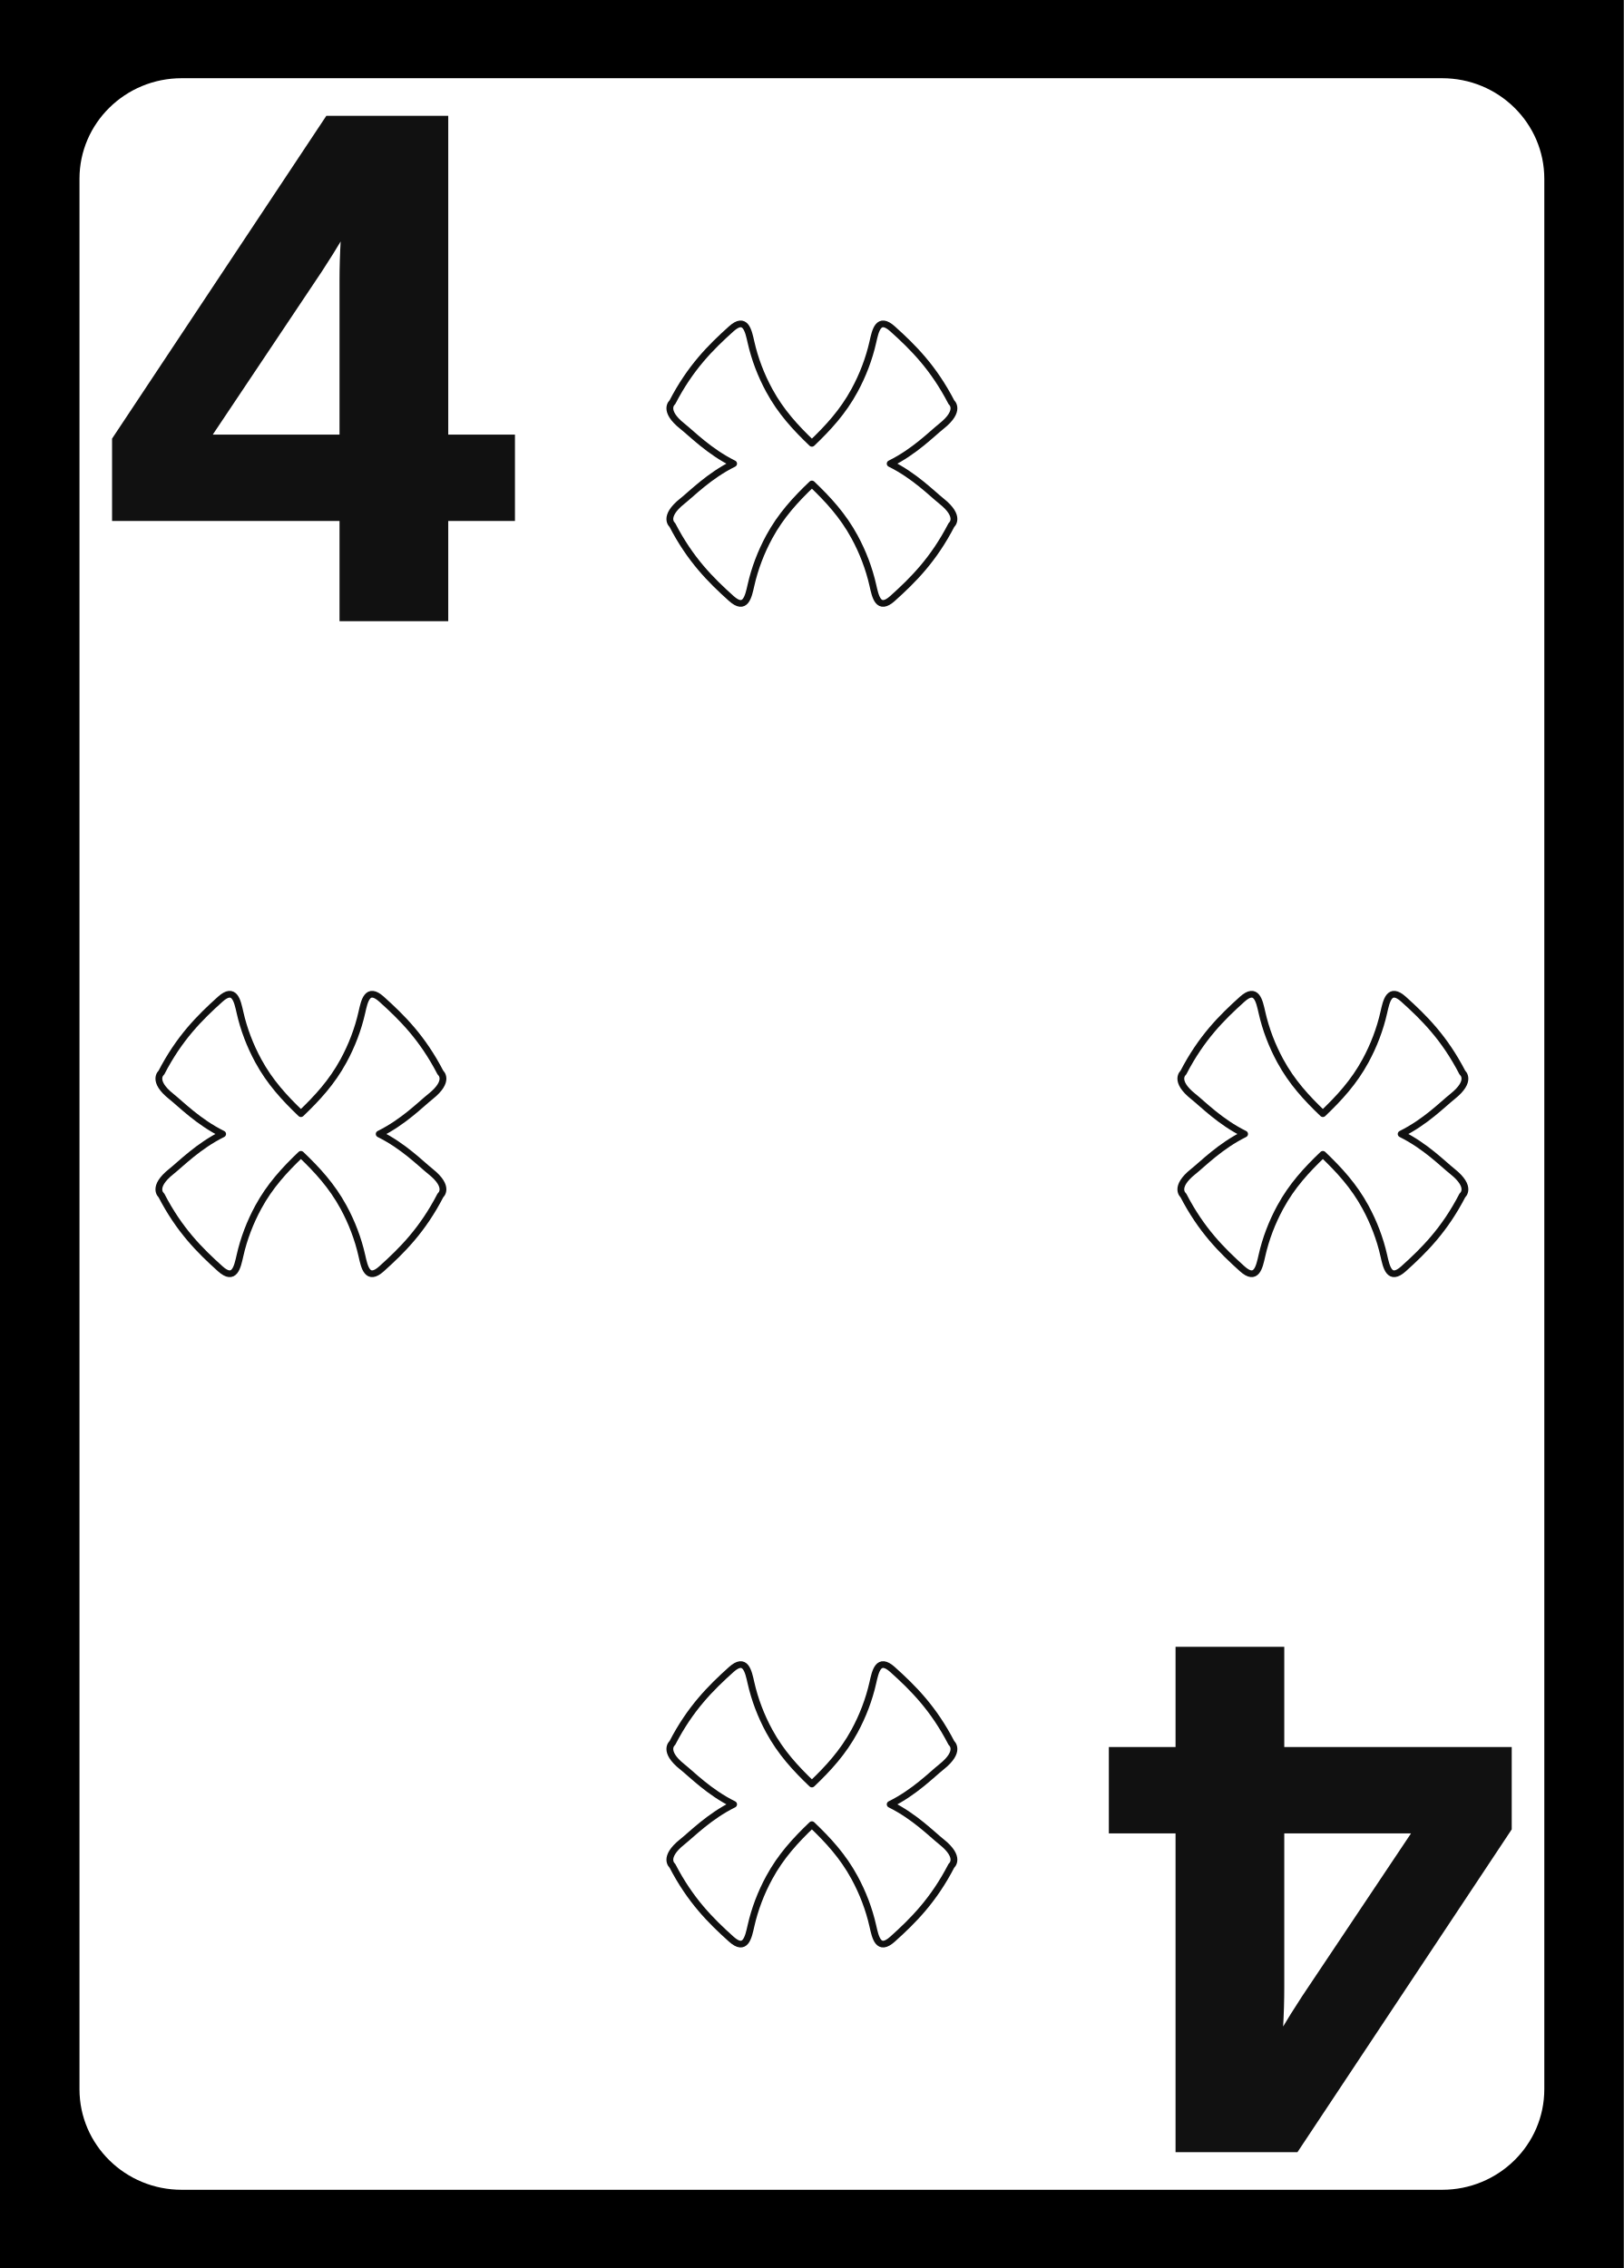
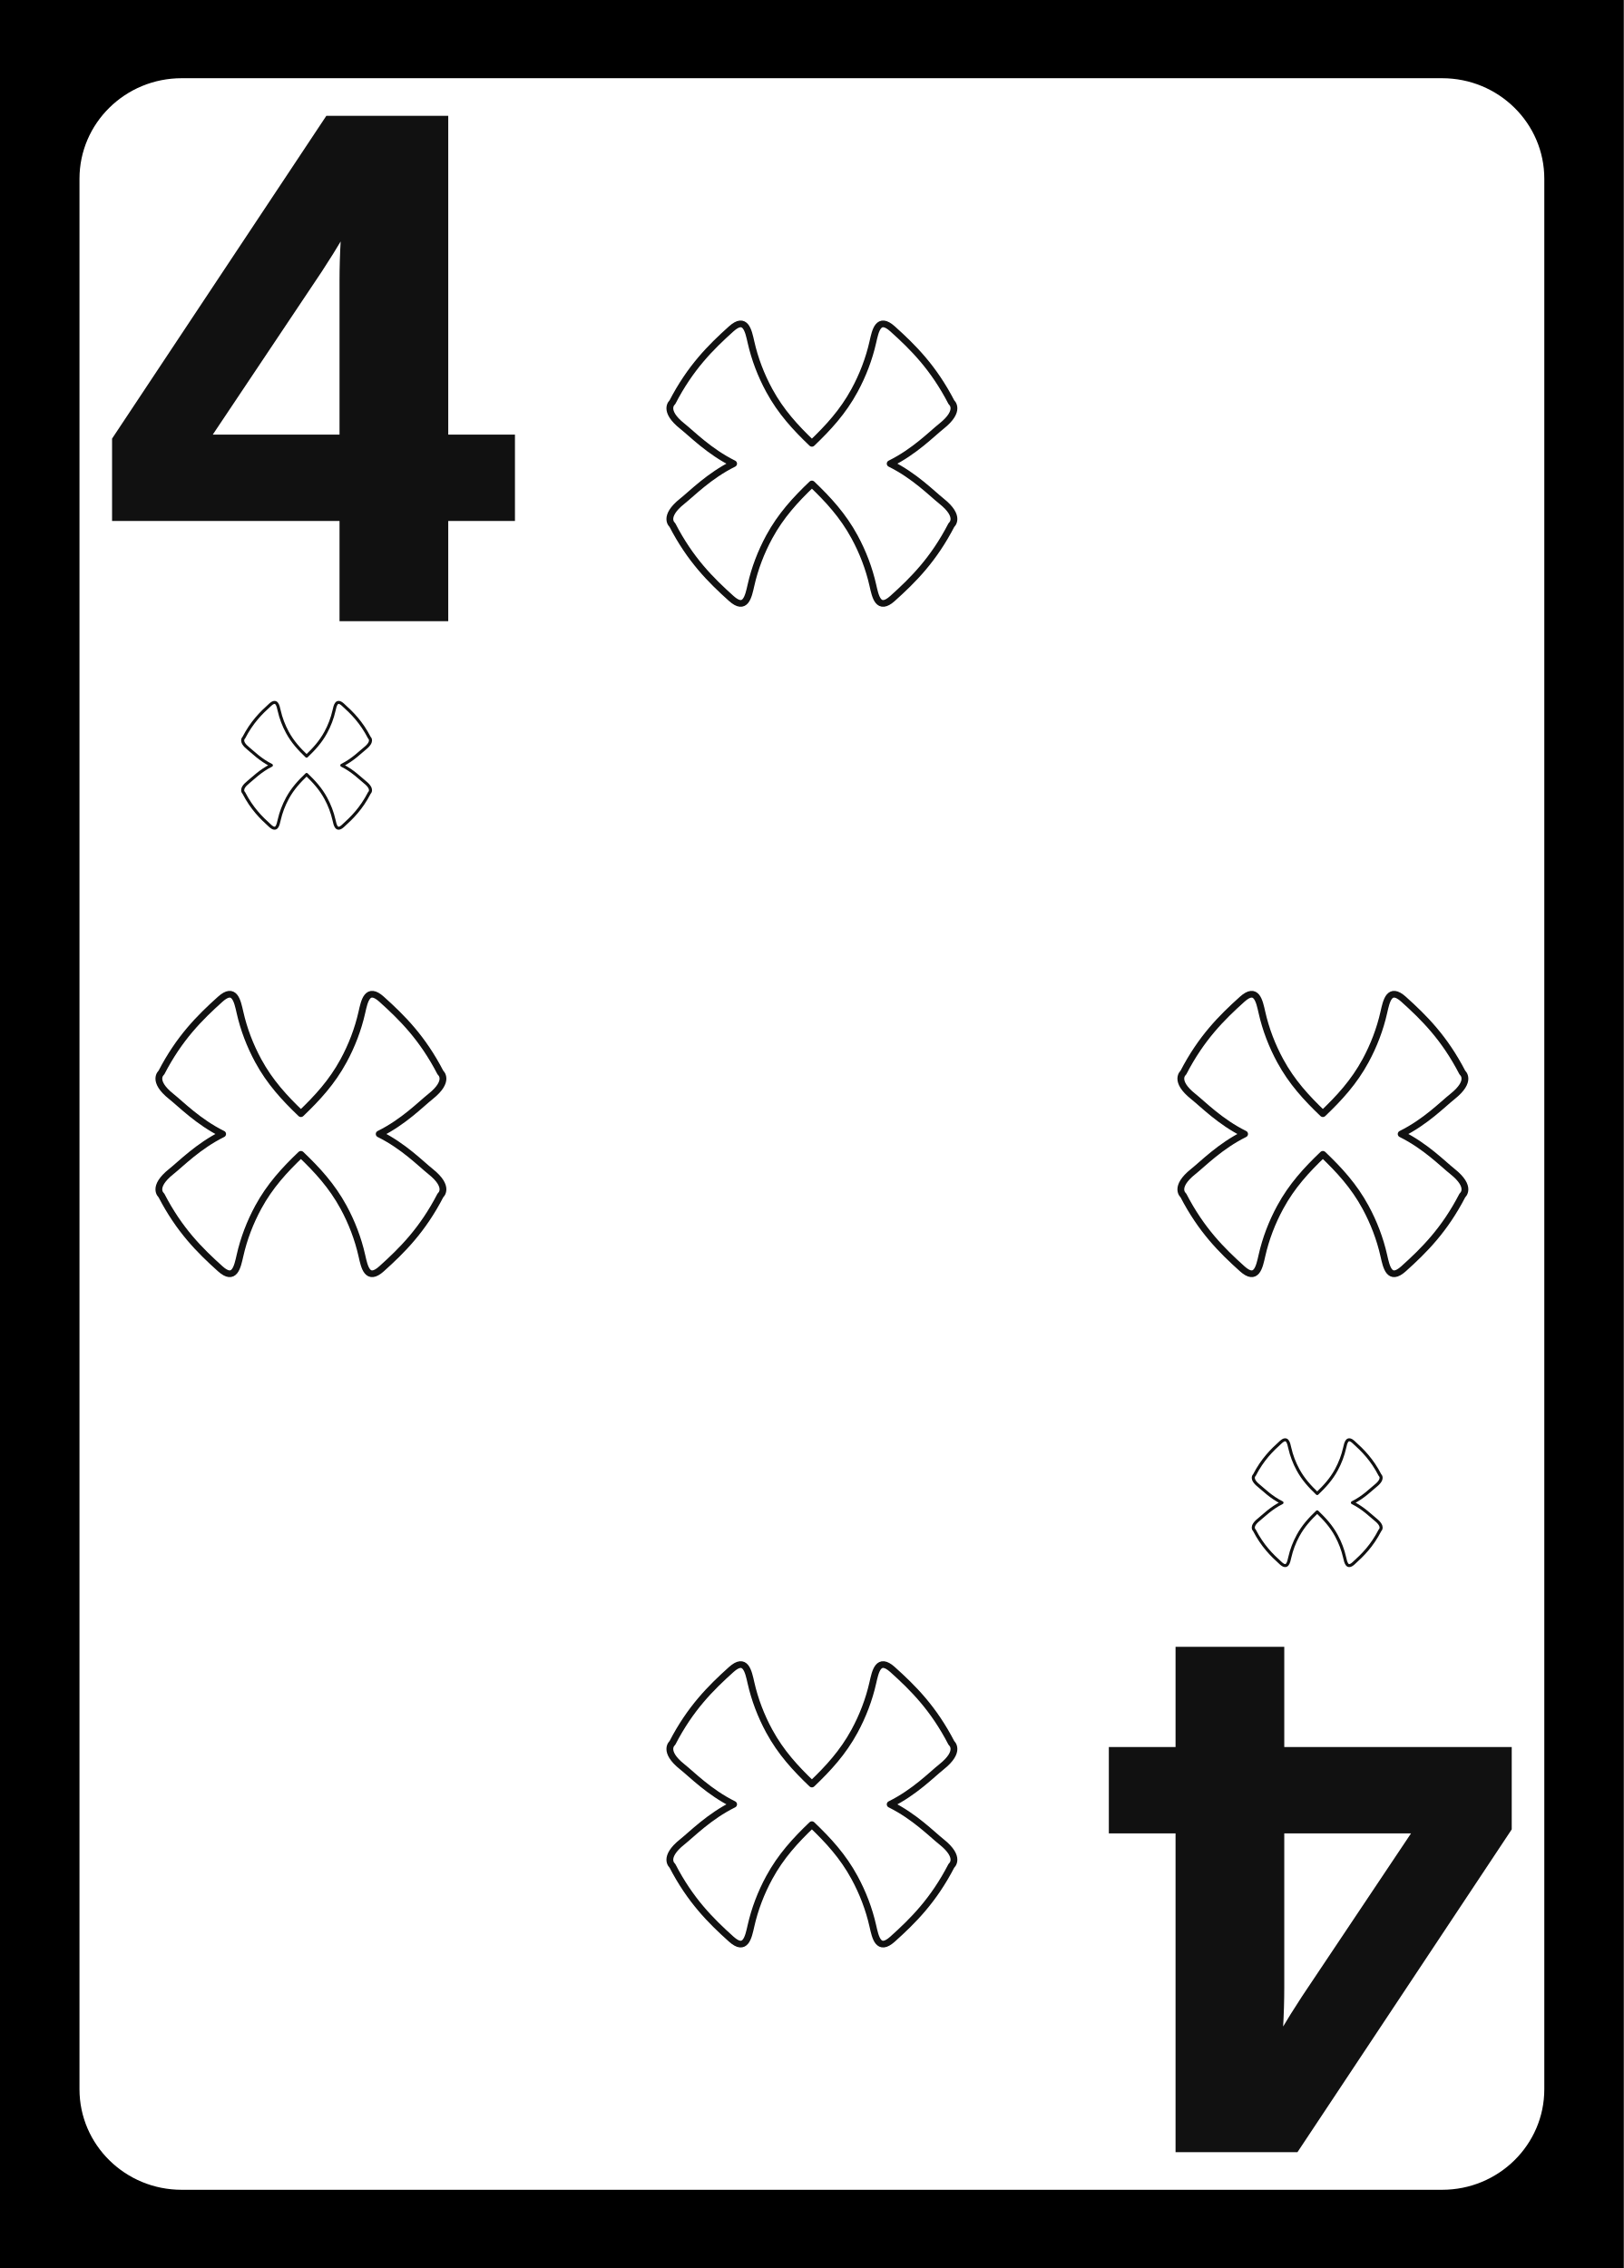
<svg xmlns="http://www.w3.org/2000/svg" width="63mm" height="88mm" viewBox="0 0 286 406" preserveAspectRatio="none" role="img" aria-labelledby="title">
  <rect width="286" height="406" fill="#000" />
  <rect x="14" y="14" width="258" height="378" rx="18" fill="white" />
  <rect x="14" y="14" width="258" height="378" rx="18" fill="#111" fill-opacity="0" />
  <text x="19" y="110" font-family="Arial,Helvetica,sans-serif" font-size="128" font-weight="700" fill="#111" stroke="#111" stroke-width="2.4" paint-order="stroke fill">4</text>
+   <g class="corner-suit-icon">
+     <g transform="translate(54 137) rotate(0) scale(0.18)">
+       <path d="M57.054 16.77C52.774 13.309 45.259 5.435 34.469 -0C45.259 -5.442 52.774 -13.309 57.054 -16.77C65.849 -23.886 61.448 -27.441 61.448 -27.441C53.538 -42.988 44.573 -52.049 35.509 -60.331C29.24 -66.052 27.966 -59.501 26.834 -54.402C25.157 -46.857 22.412 -39.57 18.775 -32.769C13.674 -23.214 7.207 -16.098 0.004 -9.097C-7.207 -16.098 -13.674 -23.214 -18.775 -32.769C-22.405 -39.57 -25.157 -46.857 -26.827 -54.402C-27.966 -59.501 -29.24 -66.052 -35.509 -60.331C-44.573 -52.049 -53.538 -42.988 -61.448 -27.441C-61.448 -27.441 -65.849 -23.886 -57.054 -16.77C-52.767 -13.309 -45.252 -5.442 -34.469 -0C-45.252 5.435 -52.767 13.309 -57.054 16.77C-65.849 23.879 -61.448 27.433 -61.448 27.433C-53.538 42.988 -44.573 52.049 -35.509 60.331C-29.24 66.052 -27.966 59.501 -26.827 54.402C-25.157 46.857 -22.405 39.569 -18.775 32.761C-13.674 23.214 -7.207 16.091 0.004 9.097C7.207 16.091 13.674 23.214 18.775 32.761C22.412 39.569 25.157 46.857 26.834 54.402C27.966 59.501 29.24 66.052 35.509 60.331C44.573 52.049 53.538 42.988 61.448 27.433C61.448 27.433 65.849 23.879 57.054 16.77Z" fill="#fff" stroke="#111" stroke-width="3" stroke-linejoin="round" />
+     </g>
+   </g>
  <g transform="translate(286 406) rotate(180)">
    <text x="19" y="110" font-family="Arial,Helvetica,sans-serif" font-size="128" font-weight="700" fill="#111" stroke="#111" stroke-width="2.4" paint-order="stroke fill">4</text>
+     <g class="corner-suit-icon">
+       <g transform="translate(54 137) rotate(0) scale(0.18)">
+         <path d="M57.054 16.77C52.774 13.309 45.259 5.435 34.469 -0C45.259 -5.442 52.774 -13.309 57.054 -16.77C65.849 -23.886 61.448 -27.441 61.448 -27.441C53.538 -42.988 44.573 -52.049 35.509 -60.331C29.24 -66.052 27.966 -59.501 26.834 -54.402C25.157 -46.857 22.412 -39.57 18.775 -32.769C13.674 -23.214 7.207 -16.098 0.004 -9.097C-7.207 -16.098 -13.674 -23.214 -18.775 -32.769C-22.405 -39.57 -25.157 -46.857 -26.827 -54.402C-27.966 -59.501 -29.24 -66.052 -35.509 -60.331C-44.573 -52.049 -53.538 -42.988 -61.448 -27.441C-61.448 -27.441 -65.849 -23.886 -57.054 -16.77C-52.767 -13.309 -45.252 -5.442 -34.469 -0C-45.252 5.435 -52.767 13.309 -57.054 16.77C-65.849 23.879 -61.448 27.433 -61.448 27.433C-53.538 42.988 -44.573 52.049 -35.509 60.331C-29.24 66.052 -27.966 59.501 -26.827 54.402C-25.157 46.857 -22.405 39.569 -18.775 32.761C-13.674 23.214 -7.207 16.091 0.004 9.097C7.207 16.091 13.674 23.214 18.775 32.761C22.412 39.569 25.157 46.857 26.834 54.402C27.966 59.501 29.24 66.052 35.509 60.331C44.573 52.049 53.538 42.988 61.448 27.433C61.448 27.433 65.849 23.879 57.054 16.77Z" fill="#fff" stroke="#111" stroke-width="3" stroke-linejoin="round" />
+       </g>
+     </g>
  </g>
  <g transform="translate(143 83) rotate(0) scale(0.4)">
    <path d="M57.054 16.77C52.774 13.309 45.259 5.435 34.469 -0C45.259 -5.442 52.774 -13.309 57.054 -16.77C65.849 -23.886 61.448 -27.441 61.448 -27.441C53.538 -42.988 44.573 -52.049 35.509 -60.331C29.24 -66.052 27.966 -59.501 26.834 -54.402C25.157 -46.857 22.412 -39.57 18.775 -32.769C13.674 -23.214 7.207 -16.098 0.004 -9.097C-7.207 -16.098 -13.674 -23.214 -18.775 -32.769C-22.405 -39.57 -25.157 -46.857 -26.827 -54.402C-27.966 -59.501 -29.24 -66.052 -35.509 -60.331C-44.573 -52.049 -53.538 -42.988 -61.448 -27.441C-61.448 -27.441 -65.849 -23.886 -57.054 -16.77C-52.767 -13.309 -45.252 -5.442 -34.469 -0C-45.252 5.435 -52.767 13.309 -57.054 16.77C-65.849 23.879 -61.448 27.433 -61.448 27.433C-53.538 42.988 -44.573 52.049 -35.509 60.331C-29.24 66.052 -27.966 59.501 -26.827 54.402C-25.157 46.857 -22.405 39.569 -18.775 32.761C-13.674 23.214 -7.207 16.091 0.004 9.097C7.207 16.091 13.674 23.214 18.775 32.761C22.412 39.569 25.157 46.857 26.834 54.402C27.966 59.501 29.24 66.052 35.509 60.331C44.573 52.049 53.538 42.988 61.448 27.433C61.448 27.433 65.849 23.879 57.054 16.77Z" fill="#fff" stroke="#111" stroke-width="3" stroke-linejoin="round" />
  </g>
  <g transform="translate(143 323) rotate(180) scale(0.4)">
    <path d="M57.054 16.77C52.774 13.309 45.259 5.435 34.469 -0C45.259 -5.442 52.774 -13.309 57.054 -16.77C65.849 -23.886 61.448 -27.441 61.448 -27.441C53.538 -42.988 44.573 -52.049 35.509 -60.331C29.24 -66.052 27.966 -59.501 26.834 -54.402C25.157 -46.857 22.412 -39.57 18.775 -32.769C13.674 -23.214 7.207 -16.098 0.004 -9.097C-7.207 -16.098 -13.674 -23.214 -18.775 -32.769C-22.405 -39.57 -25.157 -46.857 -26.827 -54.402C-27.966 -59.501 -29.24 -66.052 -35.509 -60.331C-44.573 -52.049 -53.538 -42.988 -61.448 -27.441C-61.448 -27.441 -65.849 -23.886 -57.054 -16.77C-52.767 -13.309 -45.252 -5.442 -34.469 -0C-45.252 5.435 -52.767 13.309 -57.054 16.77C-65.849 23.879 -61.448 27.433 -61.448 27.433C-53.538 42.988 -44.573 52.049 -35.509 60.331C-29.24 66.052 -27.966 59.501 -26.827 54.402C-25.157 46.857 -22.405 39.569 -18.775 32.761C-13.674 23.214 -7.207 16.091 0.004 9.097C7.207 16.091 13.674 23.214 18.775 32.761C22.412 39.569 25.157 46.857 26.834 54.402C27.966 59.501 29.24 66.052 35.509 60.331C44.573 52.049 53.538 42.988 61.448 27.433C61.448 27.433 65.849 23.879 57.054 16.77Z" fill="#fff" stroke="#111" stroke-width="3" stroke-linejoin="round" />
  </g>
  <g transform="translate(53 203) rotate(0) scale(0.4)">
    <path d="M57.054 16.77C52.774 13.309 45.259 5.435 34.469 -0C45.259 -5.442 52.774 -13.309 57.054 -16.77C65.849 -23.886 61.448 -27.441 61.448 -27.441C53.538 -42.988 44.573 -52.049 35.509 -60.331C29.24 -66.052 27.966 -59.501 26.834 -54.402C25.157 -46.857 22.412 -39.57 18.775 -32.769C13.674 -23.214 7.207 -16.098 0.004 -9.097C-7.207 -16.098 -13.674 -23.214 -18.775 -32.769C-22.405 -39.57 -25.157 -46.857 -26.827 -54.402C-27.966 -59.501 -29.24 -66.052 -35.509 -60.331C-44.573 -52.049 -53.538 -42.988 -61.448 -27.441C-61.448 -27.441 -65.849 -23.886 -57.054 -16.77C-52.767 -13.309 -45.252 -5.442 -34.469 -0C-45.252 5.435 -52.767 13.309 -57.054 16.77C-65.849 23.879 -61.448 27.433 -61.448 27.433C-53.538 42.988 -44.573 52.049 -35.509 60.331C-29.24 66.052 -27.966 59.501 -26.827 54.402C-25.157 46.857 -22.405 39.569 -18.775 32.761C-13.674 23.214 -7.207 16.091 0.004 9.097C7.207 16.091 13.674 23.214 18.775 32.761C22.412 39.569 25.157 46.857 26.834 54.402C27.966 59.501 29.24 66.052 35.509 60.331C44.573 52.049 53.538 42.988 61.448 27.433C61.448 27.433 65.849 23.879 57.054 16.77Z" fill="#fff" stroke="#111" stroke-width="3" stroke-linejoin="round" />
  </g>
  <g transform="translate(233 203) rotate(180) scale(0.4)">
    <path d="M57.054 16.77C52.774 13.309 45.259 5.435 34.469 -0C45.259 -5.442 52.774 -13.309 57.054 -16.77C65.849 -23.886 61.448 -27.441 61.448 -27.441C53.538 -42.988 44.573 -52.049 35.509 -60.331C29.24 -66.052 27.966 -59.501 26.834 -54.402C25.157 -46.857 22.412 -39.57 18.775 -32.769C13.674 -23.214 7.207 -16.098 0.004 -9.097C-7.207 -16.098 -13.674 -23.214 -18.775 -32.769C-22.405 -39.57 -25.157 -46.857 -26.827 -54.402C-27.966 -59.501 -29.24 -66.052 -35.509 -60.331C-44.573 -52.049 -53.538 -42.988 -61.448 -27.441C-61.448 -27.441 -65.849 -23.886 -57.054 -16.77C-52.767 -13.309 -45.252 -5.442 -34.469 -0C-45.252 5.435 -52.767 13.309 -57.054 16.77C-65.849 23.879 -61.448 27.433 -61.448 27.433C-53.538 42.988 -44.573 52.049 -35.509 60.331C-29.24 66.052 -27.966 59.501 -26.827 54.402C-25.157 46.857 -22.405 39.569 -18.775 32.761C-13.674 23.214 -7.207 16.091 0.004 9.097C7.207 16.091 13.674 23.214 18.775 32.761C22.412 39.569 25.157 46.857 26.834 54.402C27.966 59.501 29.24 66.052 35.509 60.331C44.573 52.049 53.538 42.988 61.448 27.433C61.448 27.433 65.849 23.879 57.054 16.77Z" fill="#fff" stroke="#111" stroke-width="3" stroke-linejoin="round" />
  </g>
</svg>
